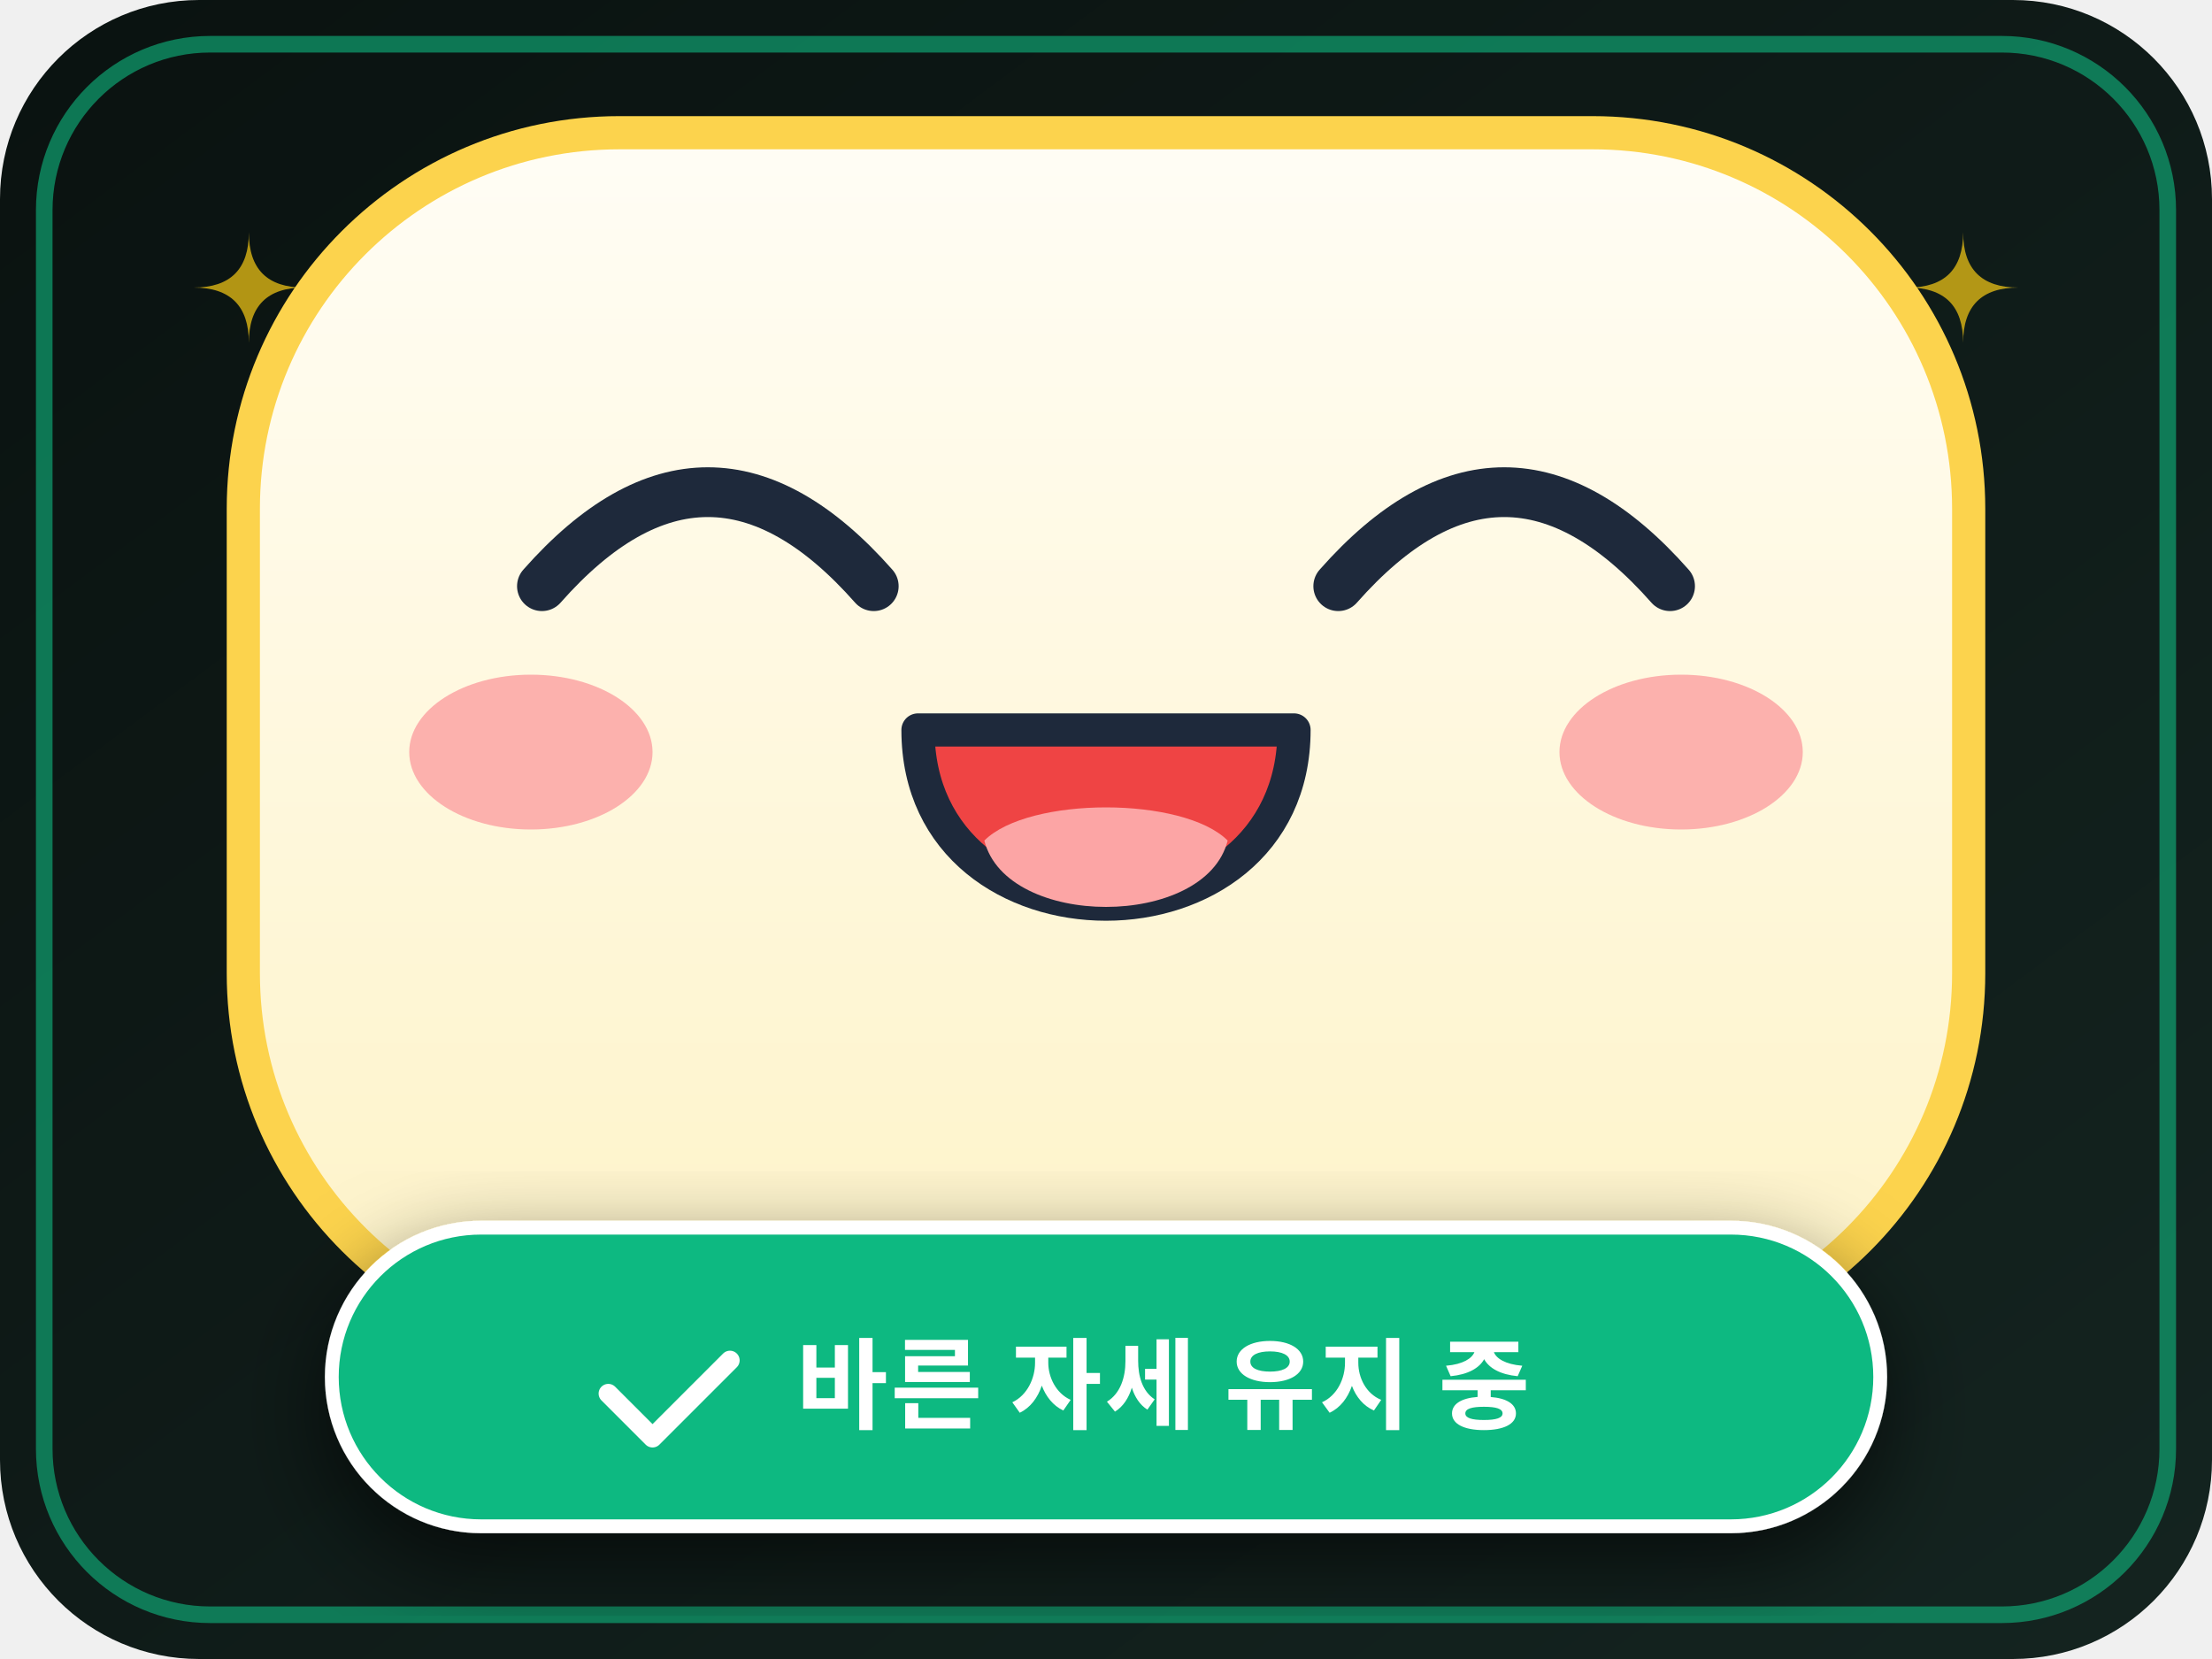
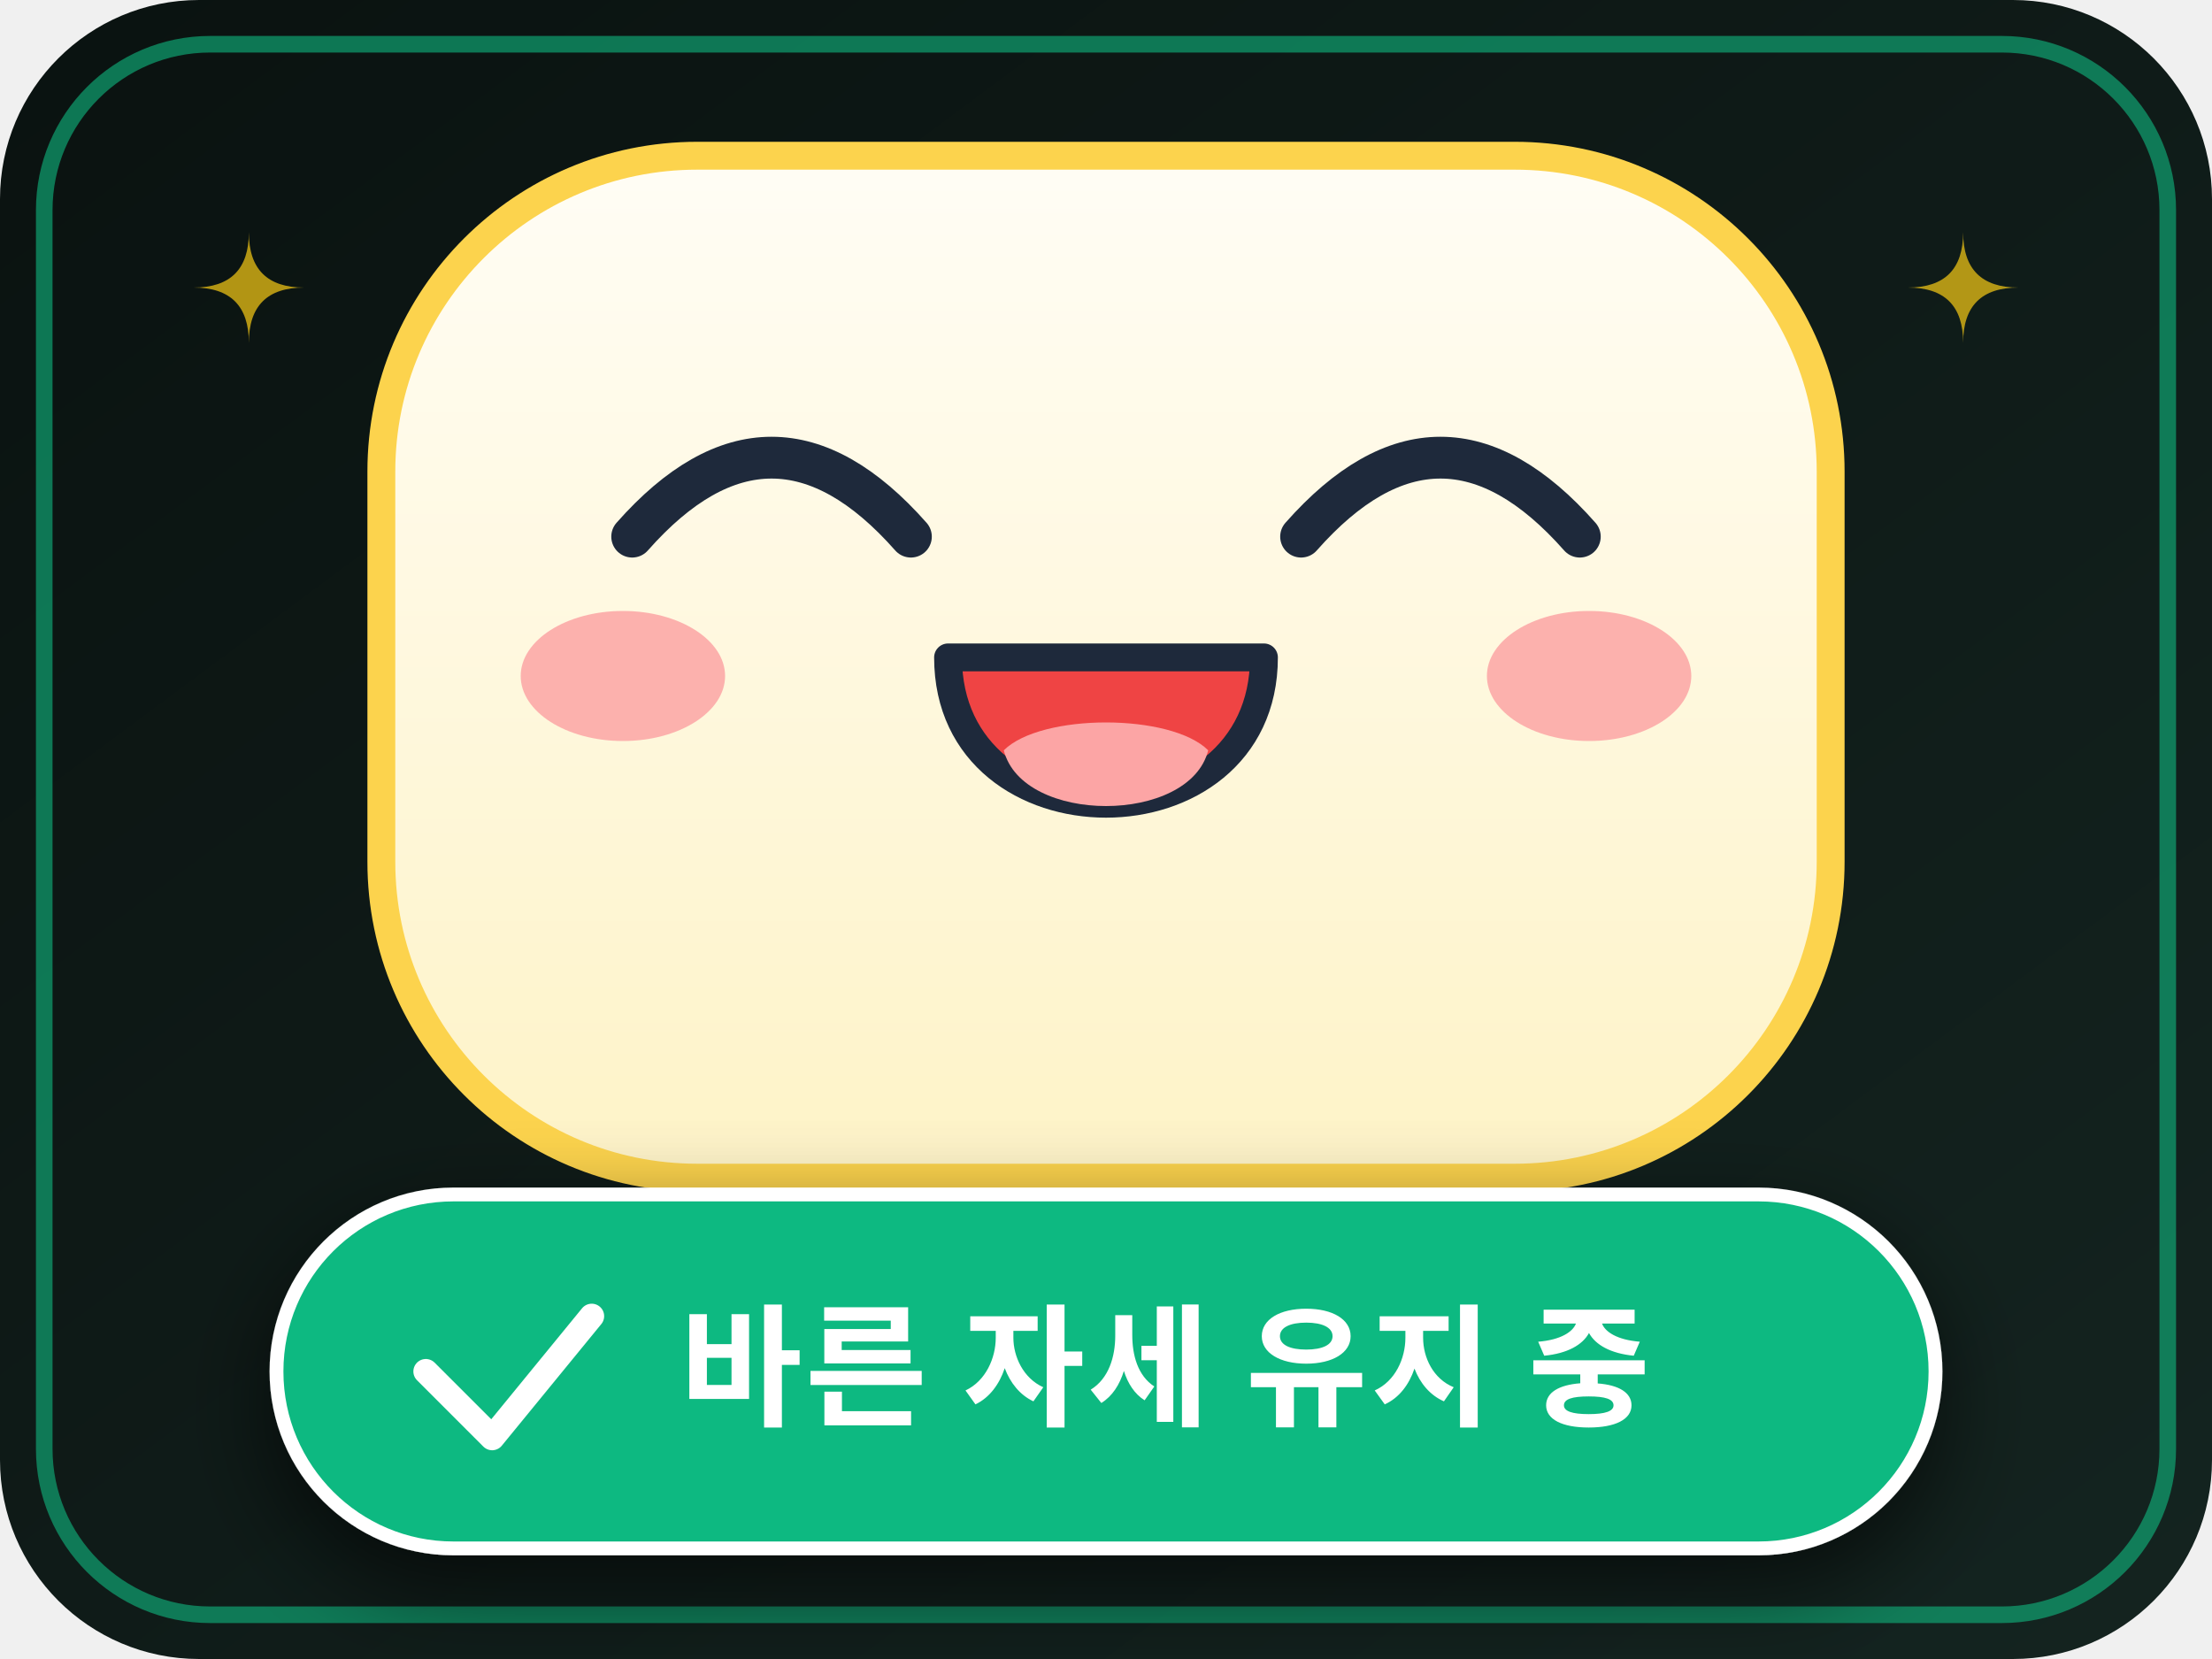
<svg xmlns="http://www.w3.org/2000/svg" viewBox="0 0 400 300" width="100%" height="100%">
  <defs>
    <linearGradient id="screenBg" x1="0%" y1="0%" x2="100%" y2="100%">
      <stop offset="0%" stop-color="#0a1210" />
      <stop offset="100%" stop-color="#142420" />
    </linearGradient>
    <linearGradient id="creamFace" x1="0%" y1="0%" x2="0%" y2="100%">
      <stop offset="0%" stop-color="#fffdf5" />
      <stop offset="100%" stop-color="#fef3c7" />
    </linearGradient>
    <filter id="badgeShadow" x="-20%" y="-30%" width="140%" height="160%">
      <feDropShadow dx="0" dy="6" stdDeviation="8" flood-color="#000000" flood-opacity="0.6" />
    </filter>
  </defs>
  <style>
    @keyframes gentlePulse {
      0%, 100% {
        transform: scale(1);
      }
      50% {
        transform: scale(1.04);
      }
    }
    @keyframes sparkleTwinkle {
      0%, 100% {
        opacity: 0.9;
        transform: scale(1);
      }
      50% {
        opacity: 0.3;
        transform: scale(0.7);
      }
    }
    
    /* Static default state */
    .bottom-badge {
      transform-origin: 200px 250px;
    }
    .sparkle-1 {
      transform-origin: 45px 52px;
      opacity: 0.7;
    }
    .sparkle-2 {
      transform-origin: 355px 52px;
      opacity: 0.7;
    }

    /* Interactive Hover State */
    svg:hover .bottom-badge {
      animation: gentlePulse 1.2s infinite ease-in-out;
    }
    svg:hover .sparkle-1 {
      animation: sparkleTwinkle 1.2s infinite ease-in-out;
    }
    svg:hover .sparkle-2 {
      animation: sparkleTwinkle 1.4s infinite ease-in-out;
    }
  </style>
  <rect width="400" height="300" rx="36" fill="url(#screenBg)" />
  <rect x="8" y="8" width="384" height="284" rx="30" fill="none" stroke="#10b981" stroke-width="3" stroke-opacity="0.6" />
  <g fill="#facc15">
    <path class="sparkle-1" d="M 45 42 Q 45 52 35 52 Q 45 52 45 62 Q 45 52 55 52 Q 45 52 45 42 Z" />
    <path class="sparkle-2" d="M 355 42 Q 355 52 345 52 Q 355 52 355 62 Q 355 52 365 52 Q 355 52 355 42 Z" />
  </g>
-   <g id="fullScreenFace">
-     <rect x="44" y="24" width="312" height="220" rx="68" fill="url(#creamFace)" stroke="#fcd34d" stroke-width="6" />
-     <path d="M 98 106 Q 128 72 158 106" fill="none" stroke="#1e293b" stroke-width="9" stroke-linecap="round" />
-     <path d="M 242 106 Q 272 72 302 106" fill="none" stroke="#1e293b" stroke-width="9" stroke-linecap="round" />
-     <ellipse cx="96" cy="136" rx="22" ry="14" fill="#fca5a5" opacity="0.85" />
-     <ellipse cx="304" cy="136" rx="22" ry="14" fill="#fca5a5" opacity="0.85" />
-     <path d="M 166 132 Q 200 132 234 132 C 234 174 166 174 166 132 Z" fill="#ef4444" stroke="#1e293b" stroke-width="6" stroke-linejoin="round" />
-     <path d="M 178 152 C 186 144 214 144 222 152 C 218 168 182 168 178 152 Z" fill="#fca5a5" />
+   <g transform="translate(200, 8) scale(0.84) translate(-200, 0)">
+     <g id="fullScreenFace">
+       <rect x="44" y="24" width="312" height="220" rx="68" fill="url(#creamFace)" stroke="#fcd34d" stroke-width="6" />
+       <path d="M 98 106 Q 128 72 158 106" fill="none" stroke="#1e293b" stroke-width="9" stroke-linecap="round" />
+       <path d="M 242 106 Q 272 72 302 106" fill="none" stroke="#1e293b" stroke-width="9" stroke-linecap="round" />
+       <ellipse cx="96" cy="136" rx="22" ry="14" fill="#fca5a5" opacity="0.85" />
+       <ellipse cx="304" cy="136" rx="22" ry="14" fill="#fca5a5" opacity="0.85" />
+       <path d="M 166 132 Q 200 132 234 132 C 234 174 166 174 166 132 Z" fill="#ef4444" stroke="#1e293b" stroke-width="6" stroke-linejoin="round" />
+       <path d="M 178 152 C 186 144 214 144 222 152 C 218 168 182 168 178 152 Z" fill="#fca5a5" />
+     </g>
  </g>
  <g class="bottom-badge" filter="url(#badgeShadow)">
-     <rect x="60" y="222" width="280" height="54" rx="27" fill="#10b981" stroke="#ffffff" stroke-width="2.5" />
-     <g transform="translate(200, 255)">
-       <path d="M -90 -3 L -82 5 L -68 -9" fill="none" stroke="#ffffff" stroke-width="3.5" stroke-linecap="round" stroke-linejoin="round" />
-       <text x="-56" y="2" fill="#ffffff" font-family="'Pretendard', -apple-system, sans-serif" font-size="18" font-weight="900" letter-spacing="0.5">바른 자세 유지 중</text>
+     <rect x="50" y="216" width="300" height="64" rx="32" fill="#10b981" stroke="#ffffff" stroke-width="2.5" />
+     <g transform="translate(200, 248)">
+       <path d="M -123 0 L -111 12 L -93 -10" fill="none" stroke="#ffffff" stroke-width="4.5" stroke-linecap="round" stroke-linejoin="round" />
+       <text x="-77" y="8" fill="#ffffff" font-family="'Pretendard', -apple-system, sans-serif" font-size="24" font-weight="900" letter-spacing="0.5">바른 자세 유지 중</text>
    </g>
  </g>
</svg>
